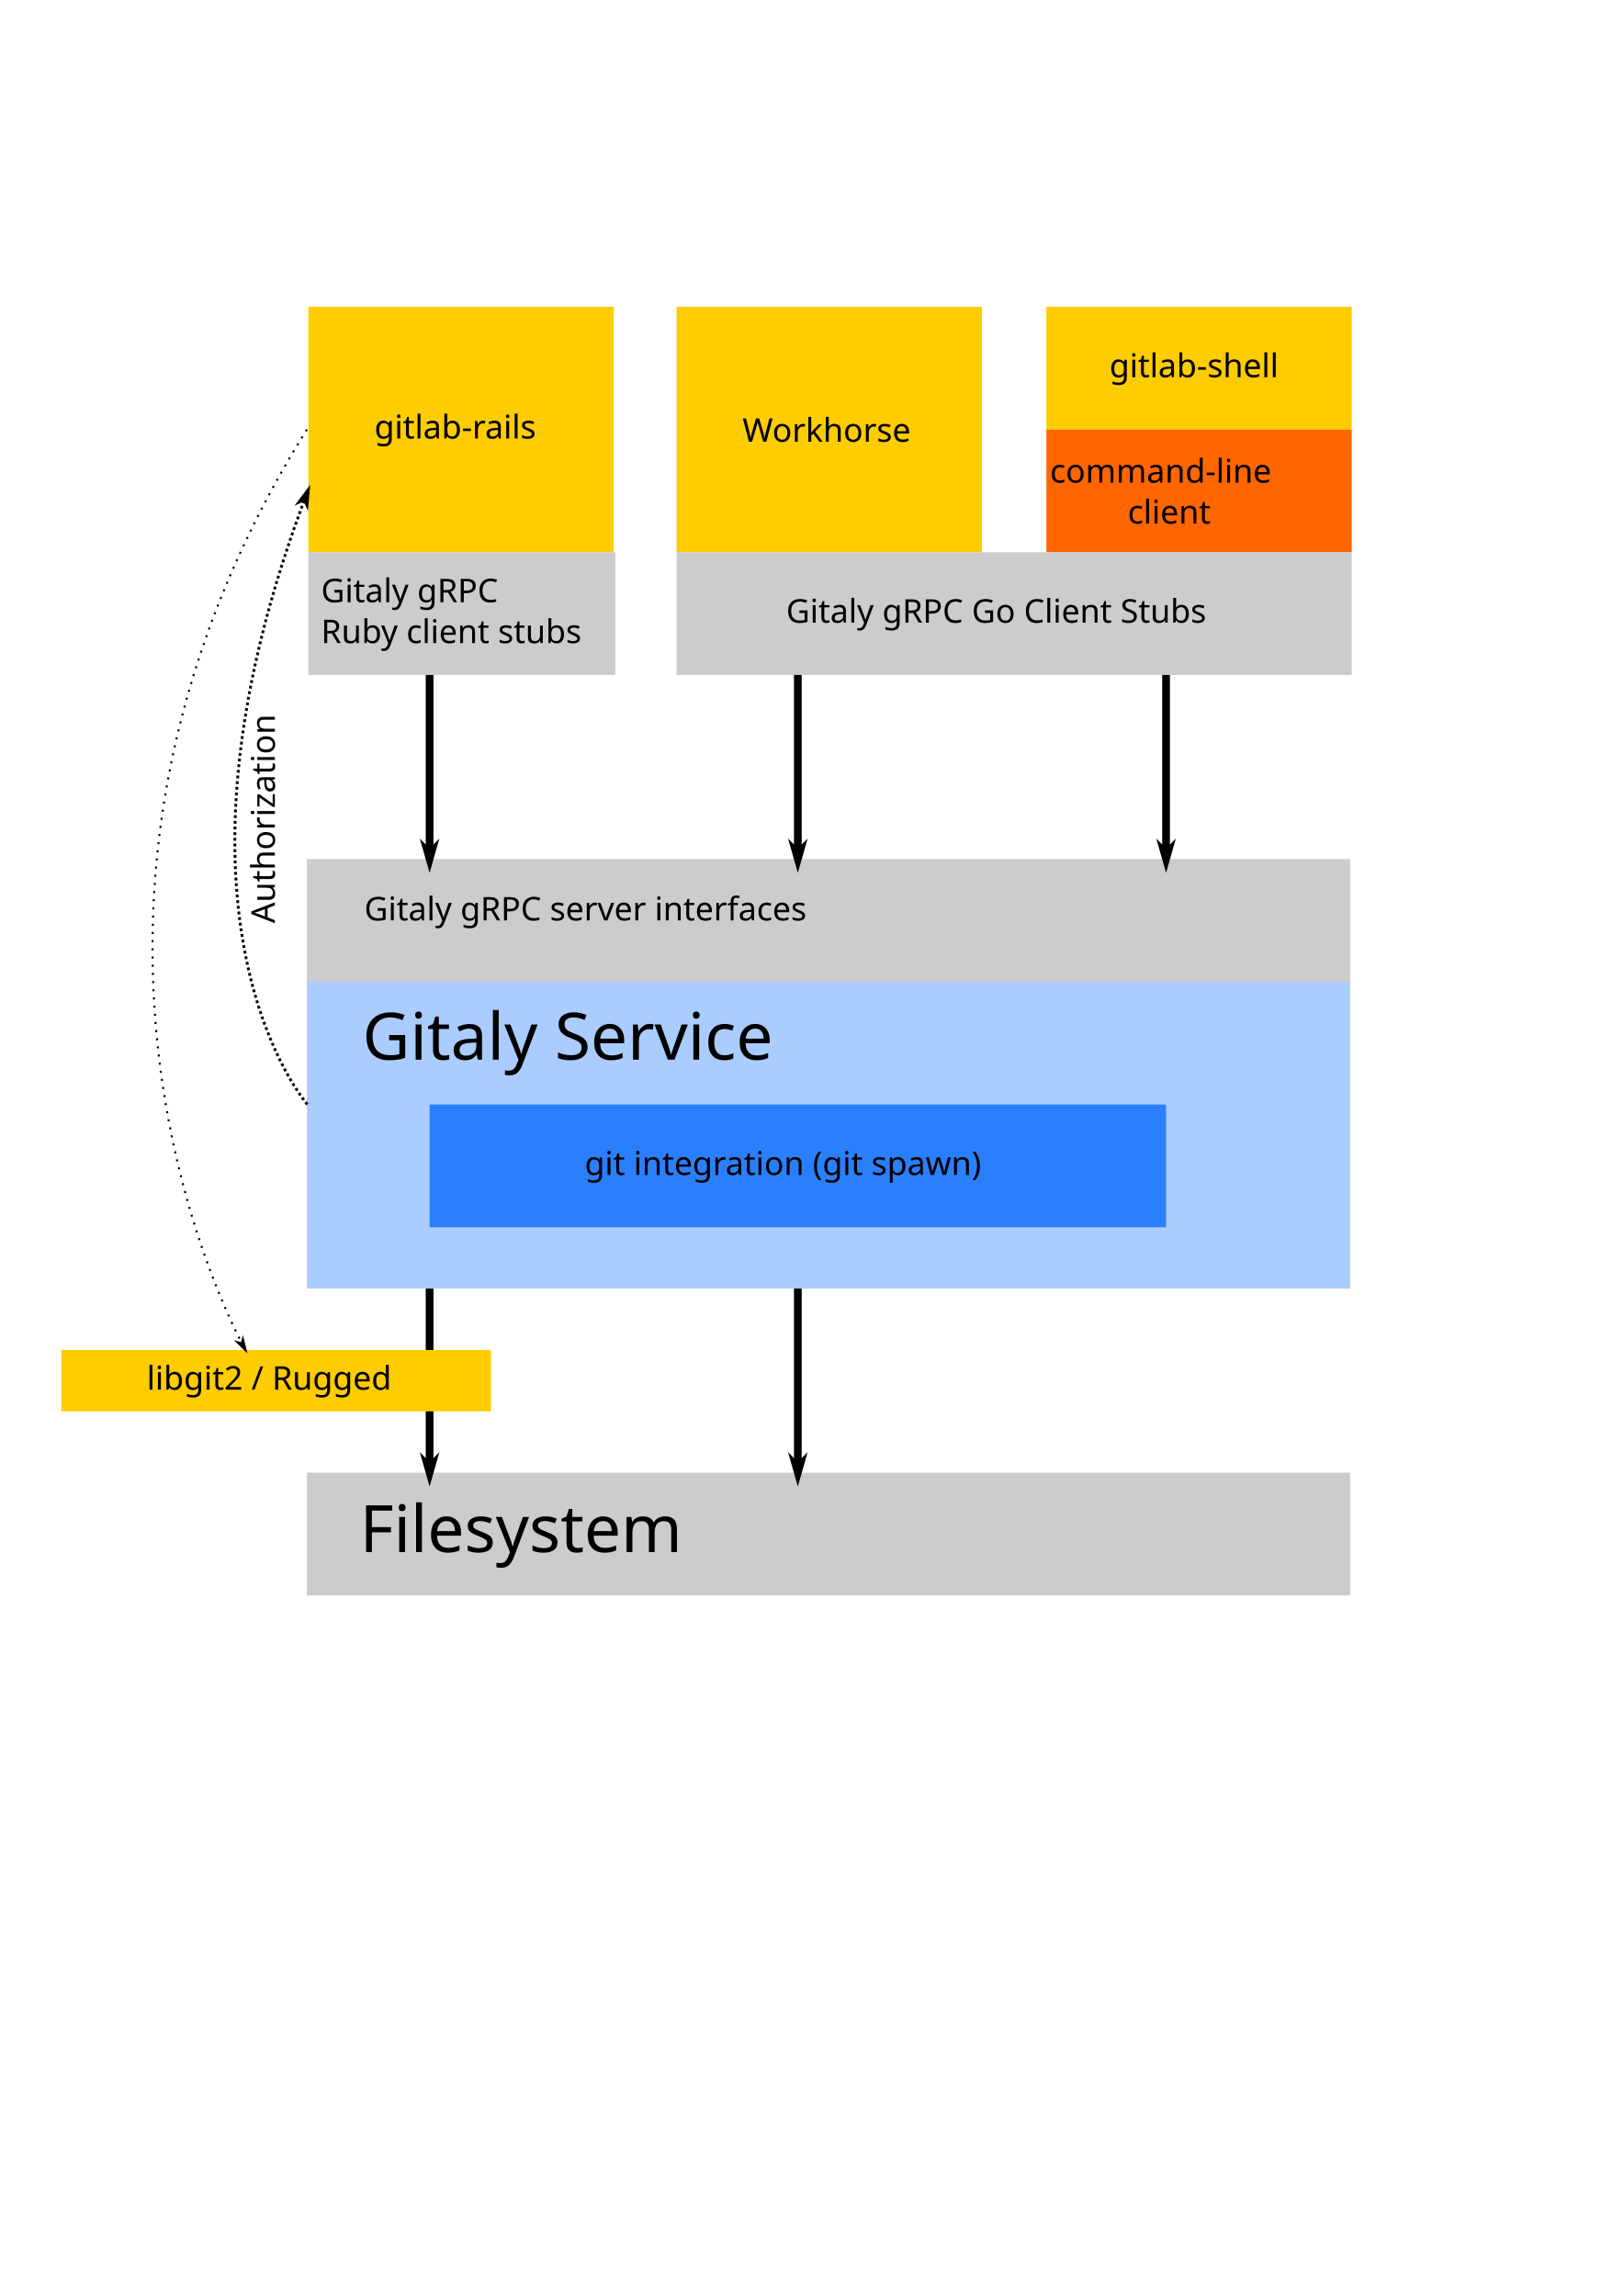
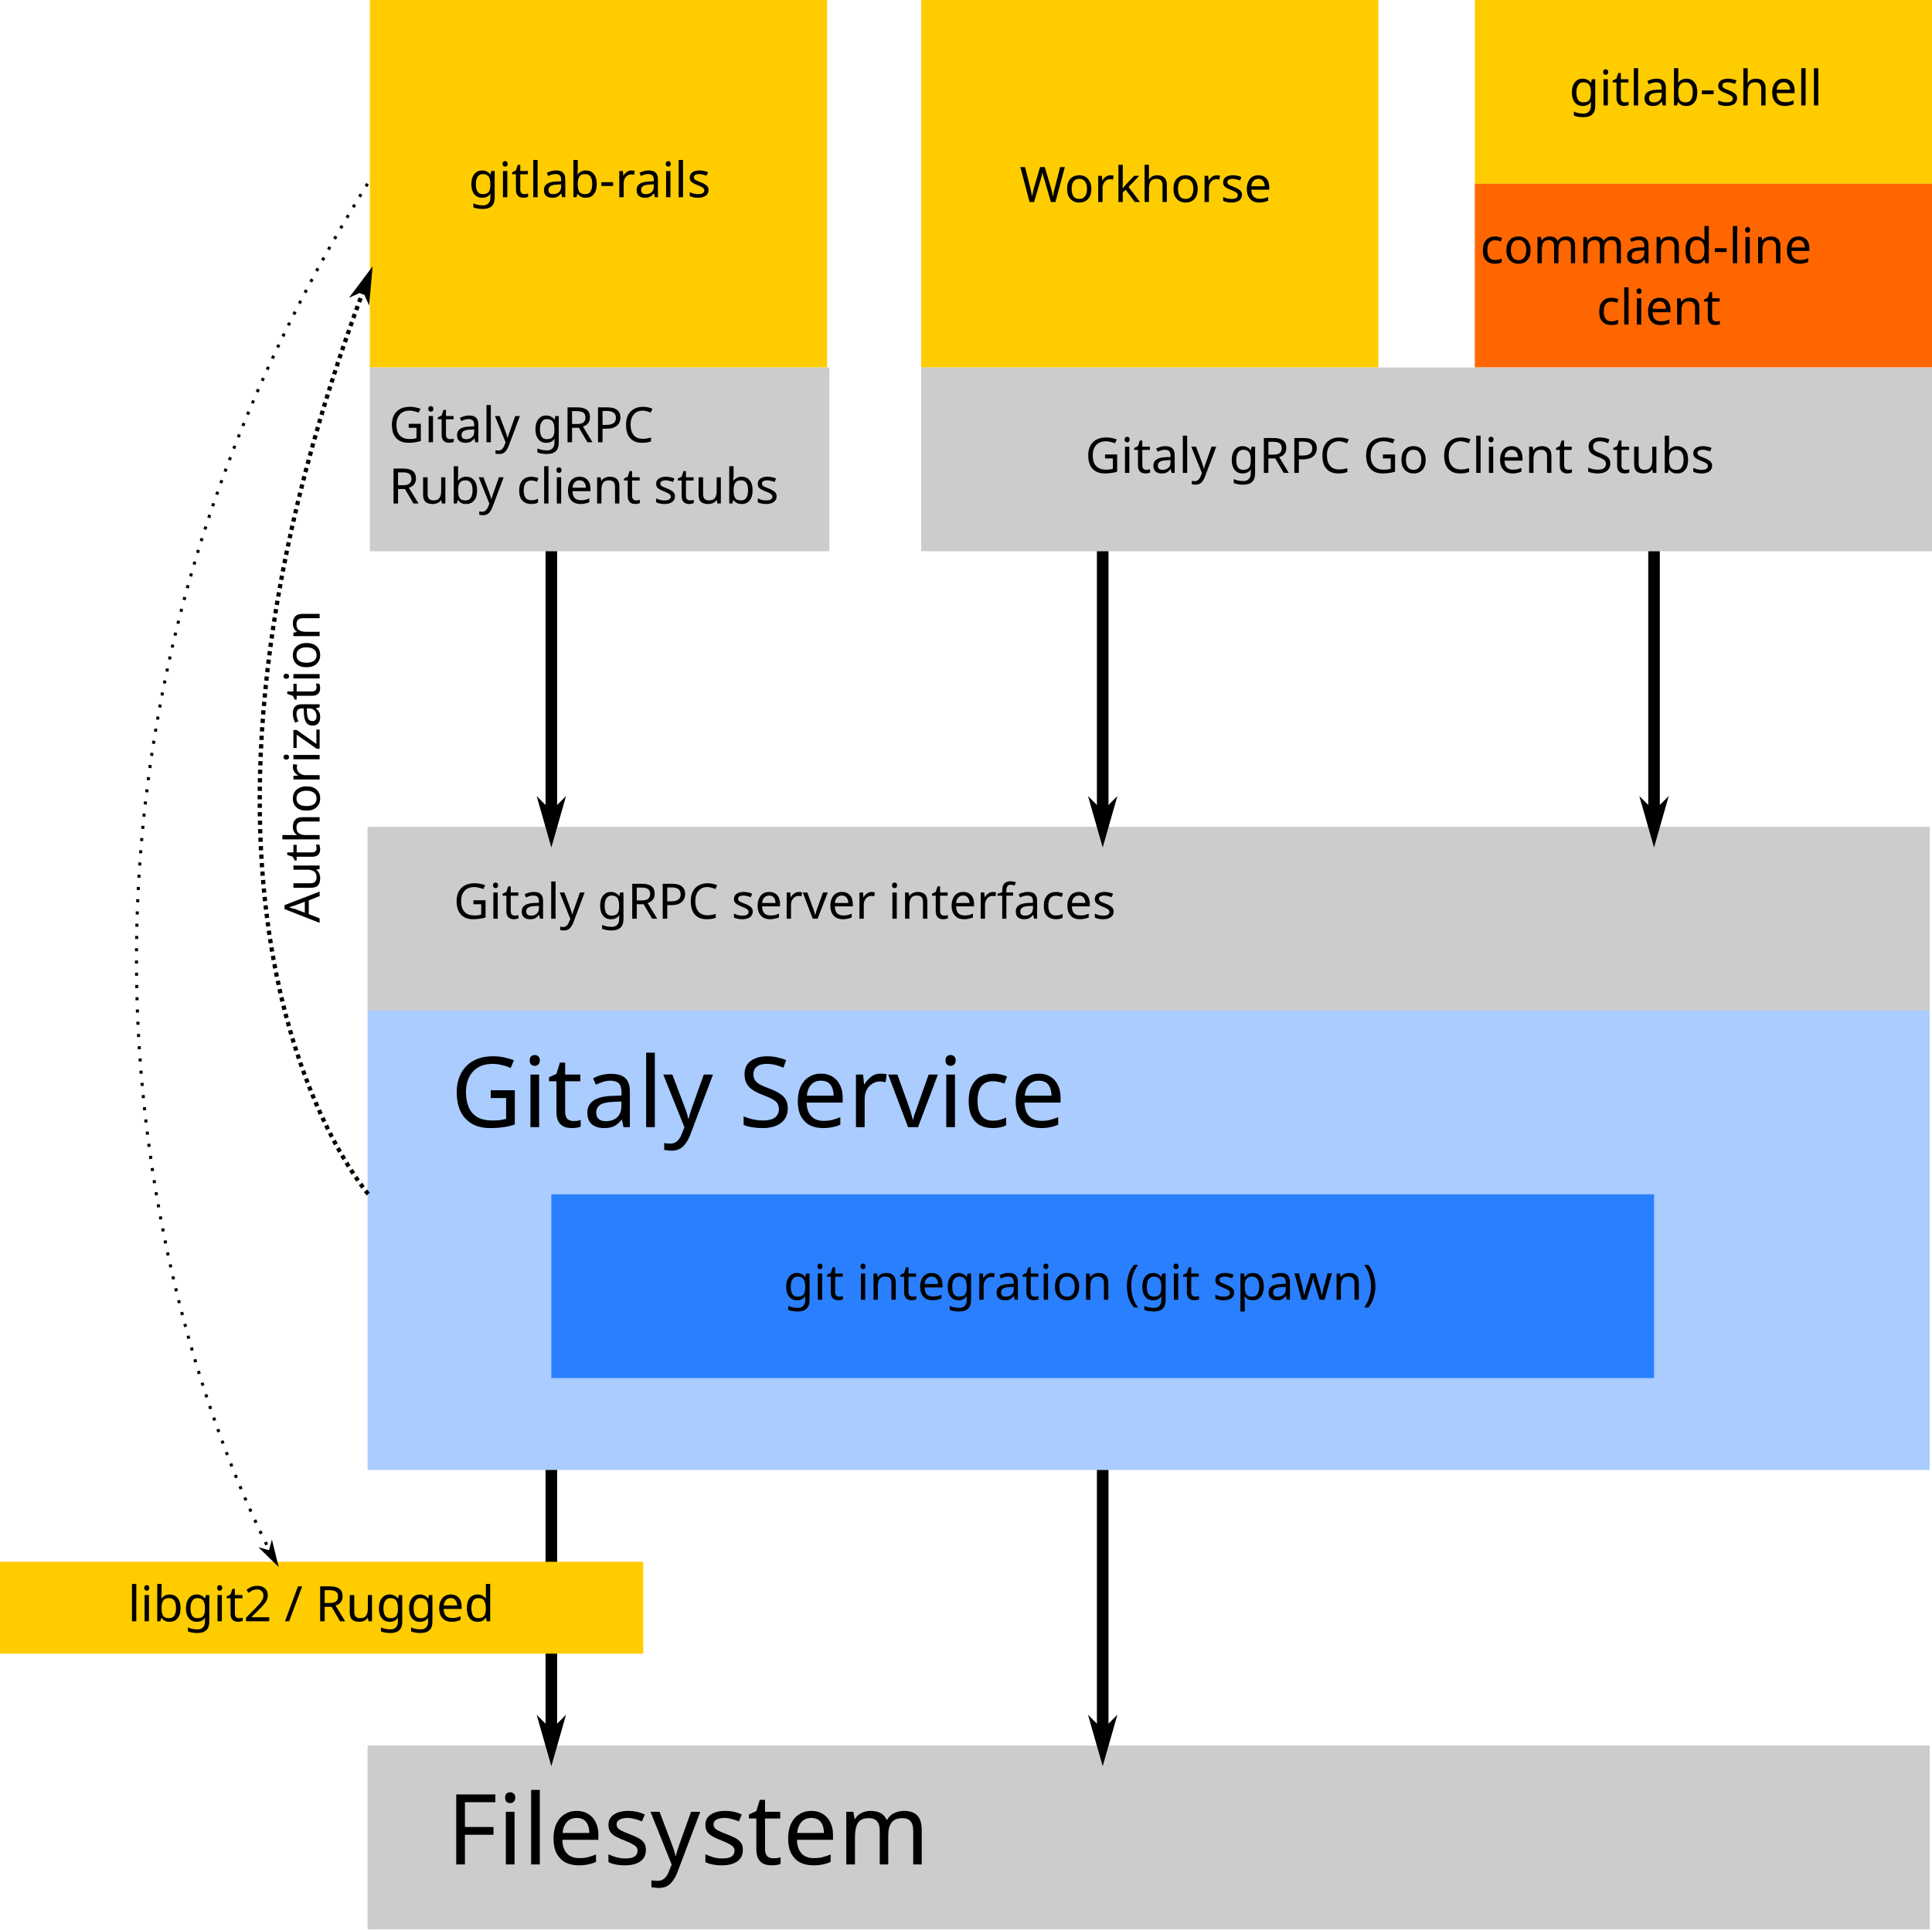
- <svg xmlns="http://www.w3.org/2000/svg" width="210mm" height="297mm" viewBox="0 0 210 297" version="1.1" id="svg5">
+ <svg xmlns="http://www.w3.org/2000/svg" width="166.885mm" height="166.688mm" viewBox="0 0 166.885 166.688" version="1.1" id="svg5">
  <defs id="defs2">
-     <marker style="overflow:visible;" id="Arrow1Mend" refX="0.0" refY="0.0" orient="auto">
-       <path transform="scale(0.4) rotate(180) translate(10,0)" style="fill-rule:evenodd;fill:context-stroke;stroke:context-stroke;stroke-width:1.0pt;" d="M 0.0,0.0 L 5.0,-5.0 L -12.5,0.0 L 5.0,5.0 L 0.0,0.0 z " id="path132273" />
+     <marker style="overflow:visible" id="Arrow1Mend" refX="0" refY="0" orient="auto">
+       <path transform="matrix(-0.4,0,0,-0.4,-4,0)" style="fill:context-stroke;fill-rule:evenodd;stroke:context-stroke;stroke-width:1pt" d="M 0,0 5,-5 -12.5,0 5,5 Z" id="path132273" />
    </marker>
-     <marker style="overflow:visible" id="Arrow1Mstart" refX="0.0" refY="0.0" orient="auto">
-       <path transform="scale(0.4) translate(10,0)" style="fill-rule:evenodd;fill:context-stroke;stroke:context-stroke;stroke-width:1.0pt" d="M 0.0,0.0 L 5.0,-5.0 L -12.5,0.0 L 5.0,5.0 L 0.0,0.0 z " id="path132270" />
+     <marker style="overflow:visible" id="Arrow1Mstart" refX="0" refY="0" orient="auto">
+       <path transform="matrix(0.4,0,0,0.4,4,0)" style="fill:context-stroke;fill-rule:evenodd;stroke:context-stroke;stroke-width:1pt" d="M 0,0 5,-5 -12.5,0 5,5 Z" id="path132270" />
    </marker>
-     <marker style="overflow:visible" id="Arrow1Sstart" refX="0.0" refY="0.0" orient="auto">
-       <path transform="scale(0.2) translate(6,0)" style="fill-rule:evenodd;fill:context-stroke;stroke:context-stroke;stroke-width:1.0pt" d="M 0.0,0.0 L 5.0,-5.0 L -12.5,0.0 L 5.0,5.0 L 0.0,0.0 z " id="path132276" />
+     <marker style="overflow:visible" id="Arrow1Sstart" refX="0" refY="0" orient="auto">
+       <path transform="matrix(0.2,0,0,0.2,1.2,0)" style="fill:context-stroke;fill-rule:evenodd;stroke:context-stroke;stroke-width:1pt" d="M 0,0 5,-5 -12.5,0 5,5 Z" id="path132276" />
    </marker>
-     <marker style="overflow:visible" id="Arrow2Mstart" refX="0.0" refY="0.0" orient="auto">
-       <path transform="scale(0.6) translate(0,0)" d="M 8.719,4.034 L -2.207,0.016 L 8.719,-4.002 C 6.973,-1.63 6.983,1.616 8.719,4.034 z " style="stroke:context-stroke;fill-rule:evenodd;fill:context-stroke;stroke-width:0.625;stroke-linejoin:round" id="path132288" />
+     <marker style="overflow:visible" id="Arrow2Mstart" refX="0" refY="0" orient="auto">
+       <path transform="scale(0.6)" d="M 8.719,4.034 -2.207,0.016 8.719,-4.002 c -1.745,2.372 -1.735,5.617 -6e-7,8.035 z" style="fill:context-stroke;fill-rule:evenodd;stroke:context-stroke;stroke-width:0.625;stroke-linejoin:round" id="path132288" />
    </marker>
-     <marker style="overflow:visible;" id="Arrow1Send" refX="0.0" refY="0.0" orient="auto">
-       <path transform="scale(0.2) rotate(180) translate(6,0)" style="fill-rule:evenodd;fill:context-stroke;stroke:context-stroke;stroke-width:1.0pt;" d="M 0.0,0.0 L 5.0,-5.0 L -12.5,0.0 L 5.0,5.0 L 0.0,0.0 z " id="path132279" />
+     <marker style="overflow:visible" id="Arrow1Send" refX="0" refY="0" orient="auto">
+       <path transform="matrix(-0.2,0,0,-0.2,-1.2,0)" style="fill:context-stroke;fill-rule:evenodd;stroke:context-stroke;stroke-width:1pt" d="M 0,0 5,-5 -12.5,0 5,5 Z" id="path132279" />
    </marker>
-     <marker style="overflow:visible;" id="Arrow2Lend" refX="0.0" refY="0.0" orient="auto">
-       <path transform="scale(1.1) rotate(180) translate(1,0)" d="M 8.719,4.034 L -2.207,0.016 L 8.719,-4.002 C 6.973,-1.63 6.983,1.616 8.719,4.034 z " style="stroke:context-stroke;fill-rule:evenodd;fill:context-stroke;stroke-width:0.625;stroke-linejoin:round;" id="path132285" />
+     <marker style="overflow:visible" id="Arrow2Lend" refX="0" refY="0" orient="auto">
+       <path transform="matrix(-1.1,0,0,-1.1,-1.1,0)" d="M 8.719,4.034 -2.207,0.016 8.719,-4.002 c -1.745,2.372 -1.735,5.617 -6e-7,8.035 z" style="fill:context-stroke;fill-rule:evenodd;stroke:context-stroke;stroke-width:0.625;stroke-linejoin:round" id="path132285" />
    </marker>
    <rect x="60" y="270" width="150" height="60" id="rect55112" />
    <marker style="overflow:visible" id="Arrow1Send-9" refX="0" refY="0" orient="auto">
      <path transform="matrix(-0.2,0,0,-0.2,-1.2,0)" style="fill:context-stroke;fill-rule:evenodd;stroke:context-stroke;stroke-width:1pt" d="M 0,0 5,-5 -12.5,0 5,5 Z" id="path132279-5" />
    </marker>
    <marker style="overflow:visible" id="Arrow1Send-9-3" refX="0" refY="0" orient="auto">
      <path transform="matrix(-0.2,0,0,-0.2,-1.2,0)" style="fill:context-stroke;fill-rule:evenodd;stroke:context-stroke;stroke-width:1pt" d="M 0,0 5,-5 -12.5,0 5,5 Z" id="path132279-5-4" />
    </marker>
  </defs>
-   <g id="layer1">
+   <g id="layer1" transform="translate(-7.9375,-39.6875)">
    <g id="g37487" transform="translate(24.01025)">
      <rect style="fill:#ffcc00;fill-rule:evenodd;stroke-width:0.273" id="rect31-2" width="39.49" height="15.875" x="111.323" y="39.688" />
      <text xml:space="preserve" style="font-size:4.233px;line-height:1.25;font-family:sans-serif;stroke-width:0.265" x="119.472" y="48.793" id="text16486">
        <tspan id="tspan16484" style="stroke-width:0.265" x="119.472" y="48.793">gitlab-shell</tspan>
      </text>
    </g>
    <g id="g37487-7" transform="translate(-23.8125)">
      <g id="g45759">
        <rect style="fill:#ffcc00;fill-rule:evenodd;stroke-width:0.386" id="rect31-2-6-7" width="39.49" height="31.75" x="63.698" y="39.688" />
        <text xml:space="preserve" style="font-size:4.233px;line-height:1.25;font-family:sans-serif;stroke-width:0.265" x="72.229" y="56.73" id="text41837">
          <tspan id="tspan41835" style="stroke-width:0.265" x="72.229" y="56.73">gitlab-rails</tspan>
        </text>
      </g>
      <g id="g45754">
        <rect style="fill:#ffcc00;fill-rule:evenodd;stroke-width:0.386" id="rect31-2-6" width="39.49" height="31.75" x="111.323" y="39.688" />
        <text xml:space="preserve" style="font-size:4.233px;line-height:1.25;font-family:sans-serif;stroke-width:0.265" x="119.838" y="57.141" id="text44535">
          <tspan style="stroke-width:0.265" x="119.838" y="57.141" id="tspan44537">Workhorse</tspan>
        </text>
      </g>
    </g>
    <g id="g37482" transform="translate(24.01025)">
      <rect style="fill:#ff6600;fill-rule:evenodd;stroke-width:0.273" id="rect31-2-8" width="39.49" height="15.875" x="111.323" y="55.562" />
      <text xml:space="preserve" style="font-size:4.233px;line-height:1.25;font-family:sans-serif;text-align:center;text-anchor:middle;stroke-width:0.265" x="131.063" y="62.432" id="text25738">
        <tspan id="tspan25736" style="text-align:center;text-anchor:middle;stroke-width:0.265" x="131.063" y="62.432">command-line</tspan>
        <tspan style="text-align:center;text-anchor:middle;stroke-width:0.265" x="131.063" y="67.724" id="tspan25740">client</tspan>
      </text>
    </g>
    <rect style="fill:#cccccc;stroke-width:0.265" id="rect45814" width="87.312" height="15.875" x="87.51" y="71.438" />
    <text xml:space="preserve" style="font-size:4.233px;line-height:1.25;font-family:sans-serif;stroke-width:0.265" x="101.671" y="80.543" id="text47962">
      <tspan style="stroke-width:0.265" x="101.671" y="80.543" id="tspan60642">Gitaly gRPC Go Client Stubs</tspan>
    </text>
-     <text xml:space="preserve" transform="scale(0.2645833)" id="text55110" style="line-height:1.25;font-family:sans-serif;font-size:16px;white-space:pre;shape-inside:url(#rect55112)" />
+     <text xml:space="preserve" transform="scale(0.2645833)" id="text55110" style="font-size:16px;line-height:1.25;font-family:sans-serif;white-space:pre;shape-inside:url(#rect55112)" />
    <rect style="fill:#cccccc;stroke-width:0.265" id="rect56238" width="39.688" height="15.875" x="39.885" y="71.438" />
    <text xml:space="preserve" style="font-size:4.233px;line-height:1.25;font-family:sans-serif;stroke-width:0.265" x="41.522" y="77.897" id="text57716">
      <tspan id="tspan57714" style="stroke-width:0.265" x="41.522" y="77.897">Gitaly gRPC</tspan>
      <tspan style="stroke-width:0.265" x="41.522" y="83.189" id="tspan57718">Ruby client stubs</tspan>
    </text>
    <rect style="fill:#cccccc;stroke-width:0.265" id="rect67015" width="134.938" height="15.875" x="39.688" y="111.125" />
-     <rect style="fill:#aaccff;stroke-width:0.265;fill-opacity:1" id="rect67017" width="134.938" height="39.688" x="39.688" y="127" />
+     <rect style="fill:#aaccff;fill-opacity:1;stroke-width:0.265" id="rect67017" width="134.938" height="39.688" x="39.688" y="127" />
    <text xml:space="preserve" style="font-size:4.233px;line-height:1.25;font-family:sans-serif;stroke-width:0.265" x="47.113" y="119.062" id="text90321">
      <tspan id="tspan90319" style="stroke-width:0.265" x="47.113" y="119.062">Gitaly gRPC server interfaces</tspan>
    </text>
    <text xml:space="preserve" style="font-size:8.467px;line-height:1.25;font-family:sans-serif;stroke-width:0.265" x="46.876" y="137.075" id="text94009">
      <tspan id="tspan94007" style="font-size:8.467px;stroke-width:0.265" x="46.876" y="137.075">Gitaly Service</tspan>
    </text>
    <g id="g112939" transform="translate(-15.875,-23.8125)">
      <rect style="fill:#2a7fff;fill-opacity:1;stroke-width:0.265" id="rect105228" width="95.25" height="15.875" x="71.438" y="166.688" />
      <text xml:space="preserve" style="font-size:4.233px;line-height:1.25;font-family:sans-serif;stroke-width:0.265" x="91.491" y="175.793" id="text107586">
        <tspan id="tspan107584" style="stroke-width:0.265" x="91.491" y="175.793">git integration (git spawn)</tspan>
      </text>
    </g>
    <rect style="fill:#cccccc;fill-opacity:1;stroke-width:0.265" id="rect113115" width="134.938" height="15.875" x="39.688" y="190.5" />
    <text xml:space="preserve" style="font-size:8.467px;line-height:1.25;font-family:sans-serif;stroke-width:0.265" x="46.52" y="200.773" id="text121676">
      <tspan id="tspan121674" style="font-size:8.467px;stroke-width:0.265" x="46.52" y="200.773">Filesystem</tspan>
    </text>
-     <path style="fill:none;stroke:#000000;stroke-width:1;stroke-linecap:butt;stroke-linejoin:miter;stroke-opacity:1;stroke-miterlimit:4;stroke-dasharray:none;marker-end:url(#Arrow1Send)" d="m 55.562,87.312 c 0,23.813 0,23.813 0,23.813" id="path131345" />
-     <path style="fill:none;stroke:#000000;stroke-width:1;stroke-linecap:butt;stroke-linejoin:miter;stroke-opacity:1;stroke-miterlimit:4;stroke-dasharray:none;marker-end:url(#Arrow1Send)" d="m 103.188,87.312 c 0,23.813 0,23.813 0,23.813" id="path131347" />
+     <path style="fill:none;stroke:#000000;stroke-width:1;stroke-linecap:butt;stroke-linejoin:miter;stroke-miterlimit:4;stroke-dasharray:none;stroke-opacity:1;marker-end:url(#Arrow1Send)" d="m 55.562,87.312 c 0,23.813 0,23.813 0,23.813" id="path131345" />
+     <path style="fill:none;stroke:#000000;stroke-width:1;stroke-linecap:butt;stroke-linejoin:miter;stroke-miterlimit:4;stroke-dasharray:none;stroke-opacity:1;marker-end:url(#Arrow1Send)" d="m 103.188,87.312 c 0,23.813 0,23.813 0,23.813" id="path131347" />
    <path style="fill:none;stroke:#000000;stroke-width:1;stroke-linecap:butt;stroke-linejoin:miter;stroke-miterlimit:4;stroke-dasharray:none;stroke-opacity:1;marker-end:url(#Arrow1Send-9)" d="m 103.188,166.688 c 0,23.812 0,23.812 0,23.812" id="path131347-5" />
    <path style="fill:none;stroke:#000000;stroke-width:1;stroke-linecap:butt;stroke-linejoin:miter;stroke-miterlimit:4;stroke-dasharray:none;stroke-opacity:1;marker-end:url(#Arrow1Send-9-3)" d="m 55.562,166.688 c 0,23.812 0,23.812 0,23.812" id="path131347-5-1" />
-     <path style="fill:none;stroke:#000000;stroke-width:1;stroke-linecap:butt;stroke-linejoin:miter;stroke-opacity:1;stroke-miterlimit:4;stroke-dasharray:none;marker-end:url(#Arrow1Send)" d="m 150.812,87.312 c 0,23.813 0,23.813 0,23.813" id="path131349" />
+     <path style="fill:none;stroke:#000000;stroke-width:1;stroke-linecap:butt;stroke-linejoin:miter;stroke-miterlimit:4;stroke-dasharray:none;stroke-opacity:1;marker-end:url(#Arrow1Send)" d="m 150.812,87.312 c 0,23.813 0,23.813 0,23.813" id="path131349" />
    <path style="fill:none;stroke:#000000;stroke-width:0.367;stroke-linecap:butt;stroke-linejoin:miter;stroke-miterlimit:4;stroke-dasharray:0.367, 0.367;stroke-dashoffset:0;stroke-opacity:1;marker-start:url(#Arrow1Mstart)" d="m 39.862,63.38 c -21.35,55.732 0,79.617 0,79.617" id="path132843" />
    <text xml:space="preserve" style="font-size:4.233px;line-height:1.25;font-family:sans-serif;stroke-width:0.265" x="-119.423" y="35.543" id="text141289" transform="rotate(-90)">
      <tspan id="tspan141287" style="stroke-width:0.265" x="-119.423" y="35.543">Authorization</tspan>
    </text>
    <g id="g152703" transform="translate(-15.875,-0.4402771)">
      <rect style="fill:#ffcc00;fill-opacity:1;stroke-width:0.5;stroke-miterlimit:4;stroke-dasharray:0.5, 0.5;stroke-dashoffset:0" id="rect141855" width="55.562" height="7.938" x="23.812" y="175.065" />
      <text xml:space="preserve" style="font-size:4.233px;line-height:1.25;font-family:sans-serif;stroke-width:0.265" x="34.85" y="180.202" id="text151136">
        <tspan id="tspan151134" style="stroke-width:0.265" x="34.85" y="180.202">libgit2 / Rugged</tspan>
      </text>
    </g>
-     <path style="fill:none;stroke:#000000;stroke-width:0.265;stroke-linecap:butt;stroke-linejoin:miter;stroke-opacity:1;stroke-miterlimit:4;stroke-dasharray:0.265, 0.794;stroke-dashoffset:0;marker-end:url(#Arrow1Mend)" d="M 39.688,55.562 C 0,119.062 31.75,174.625 31.75,174.625" id="path152774" />
+     <path style="fill:none;stroke:#000000;stroke-width:0.265;stroke-linecap:butt;stroke-linejoin:miter;stroke-miterlimit:4;stroke-dasharray:0.265, 0.794;stroke-dashoffset:0;stroke-opacity:1;marker-end:url(#Arrow1Mend)" d="M 39.688,55.562 C 0,119.062 31.75,174.625 31.75,174.625" id="path152774" />
  </g>
</svg>
